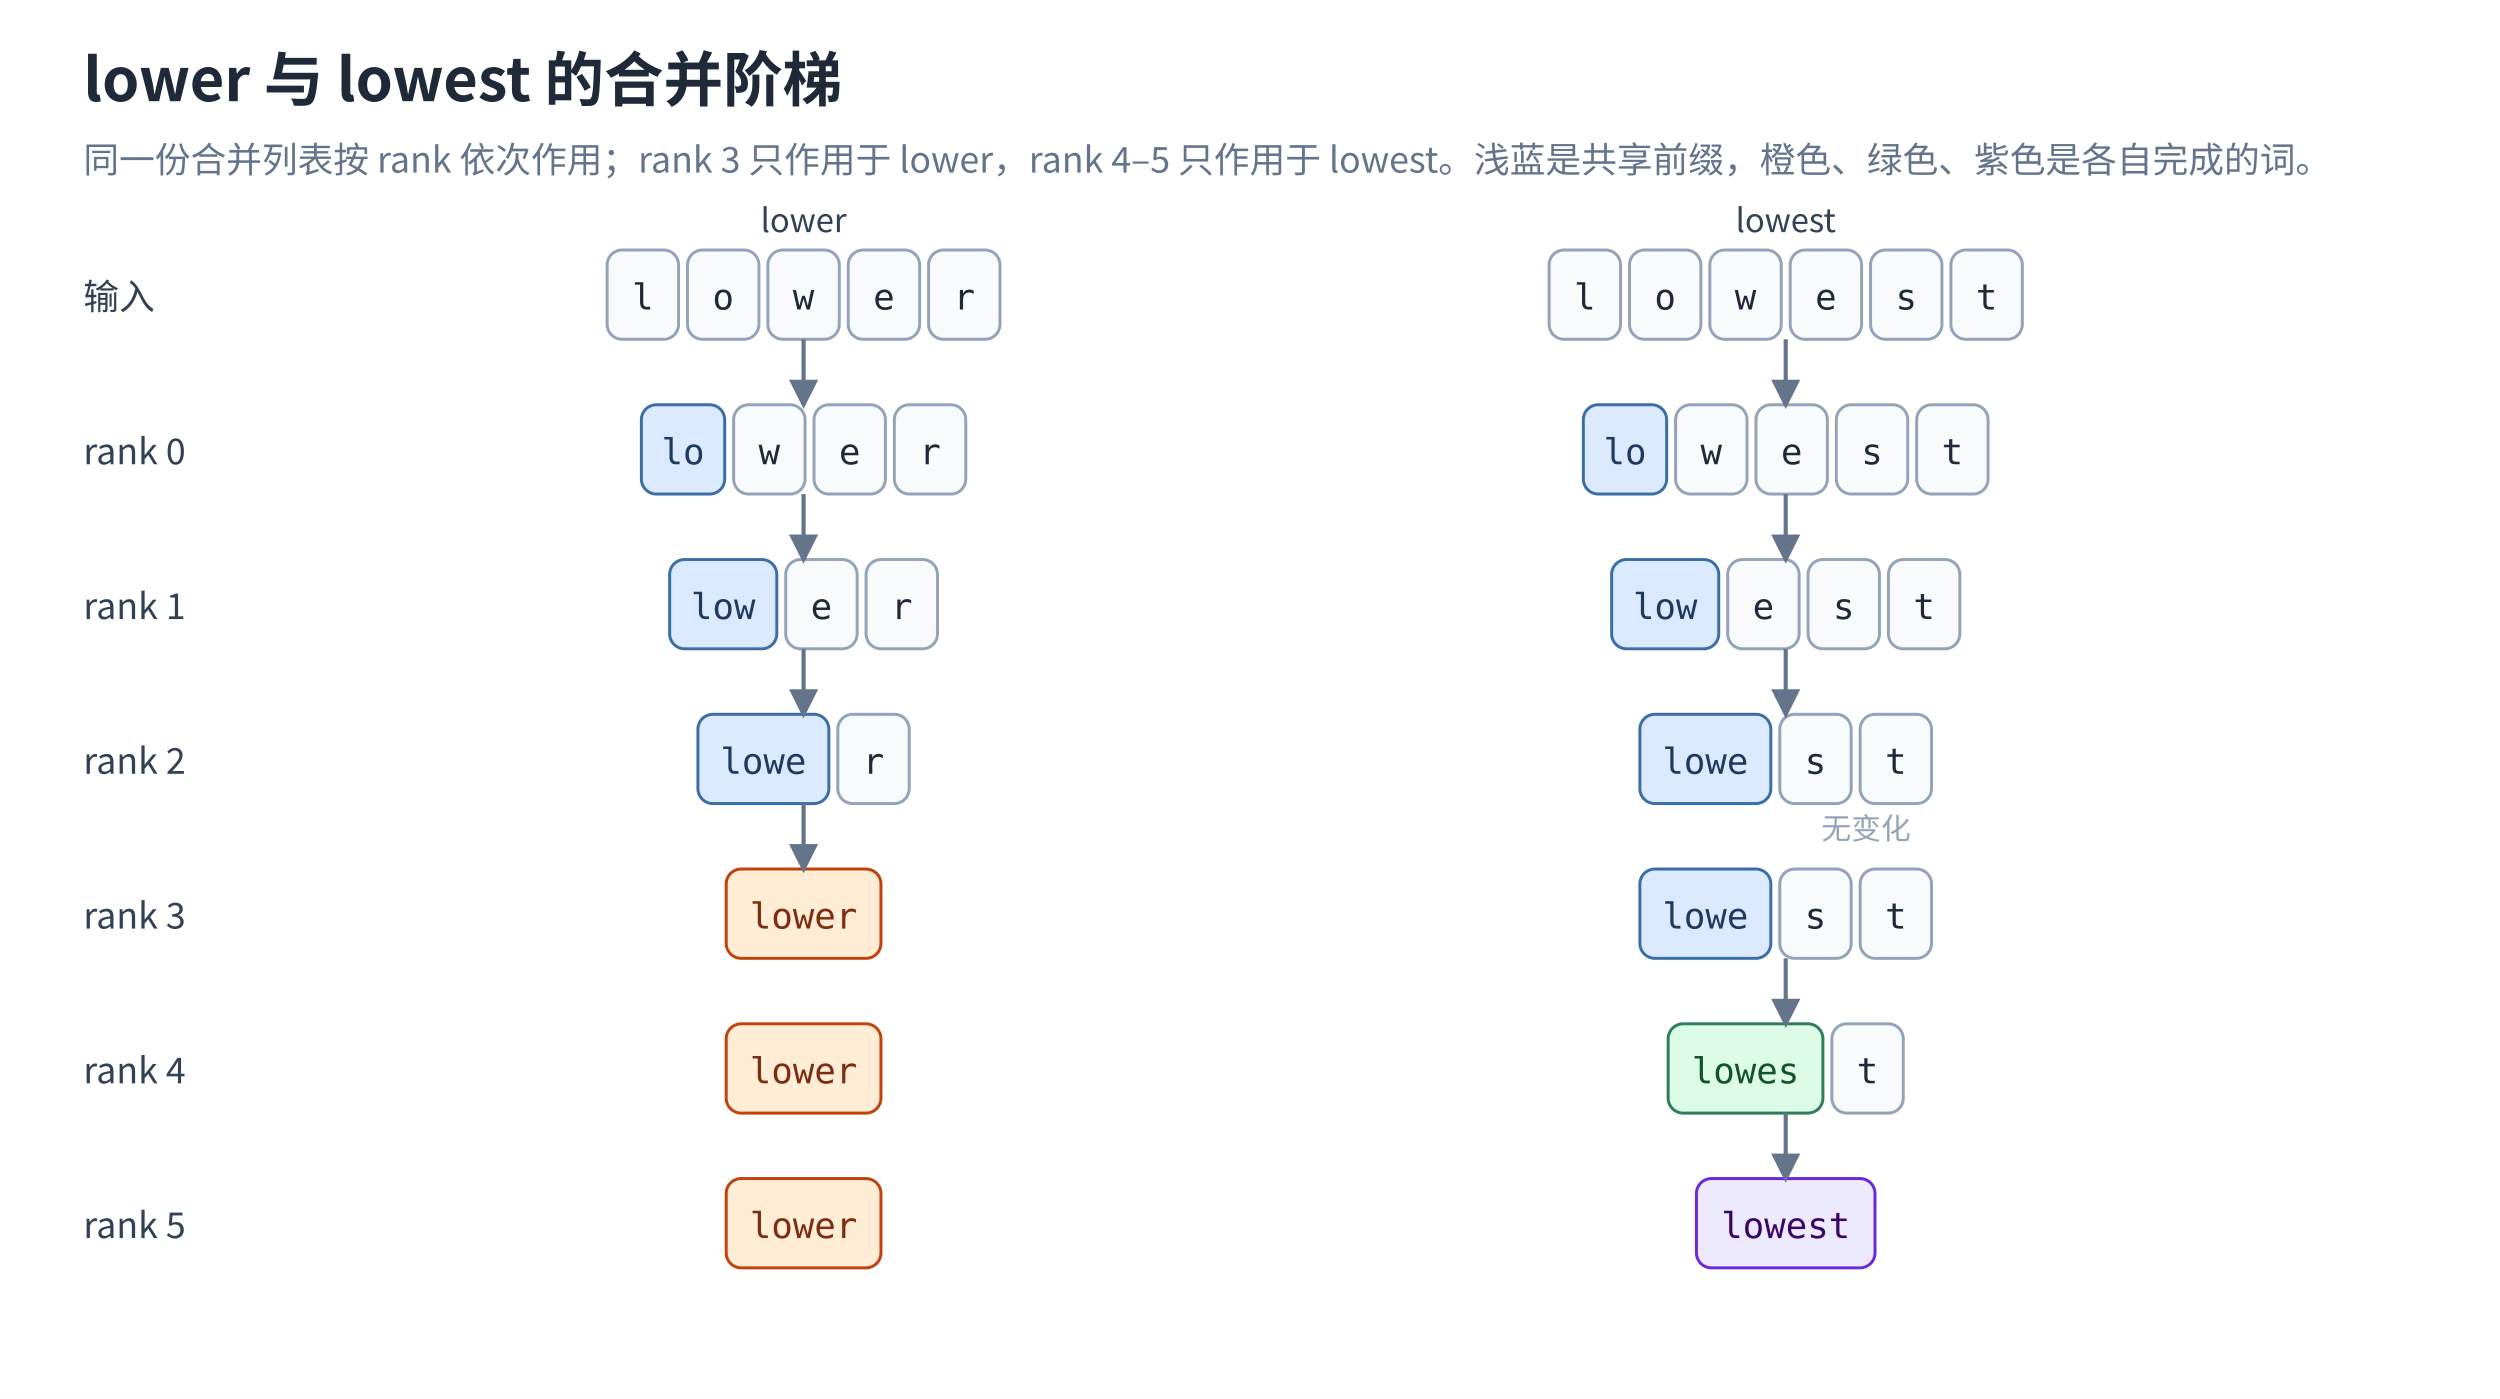
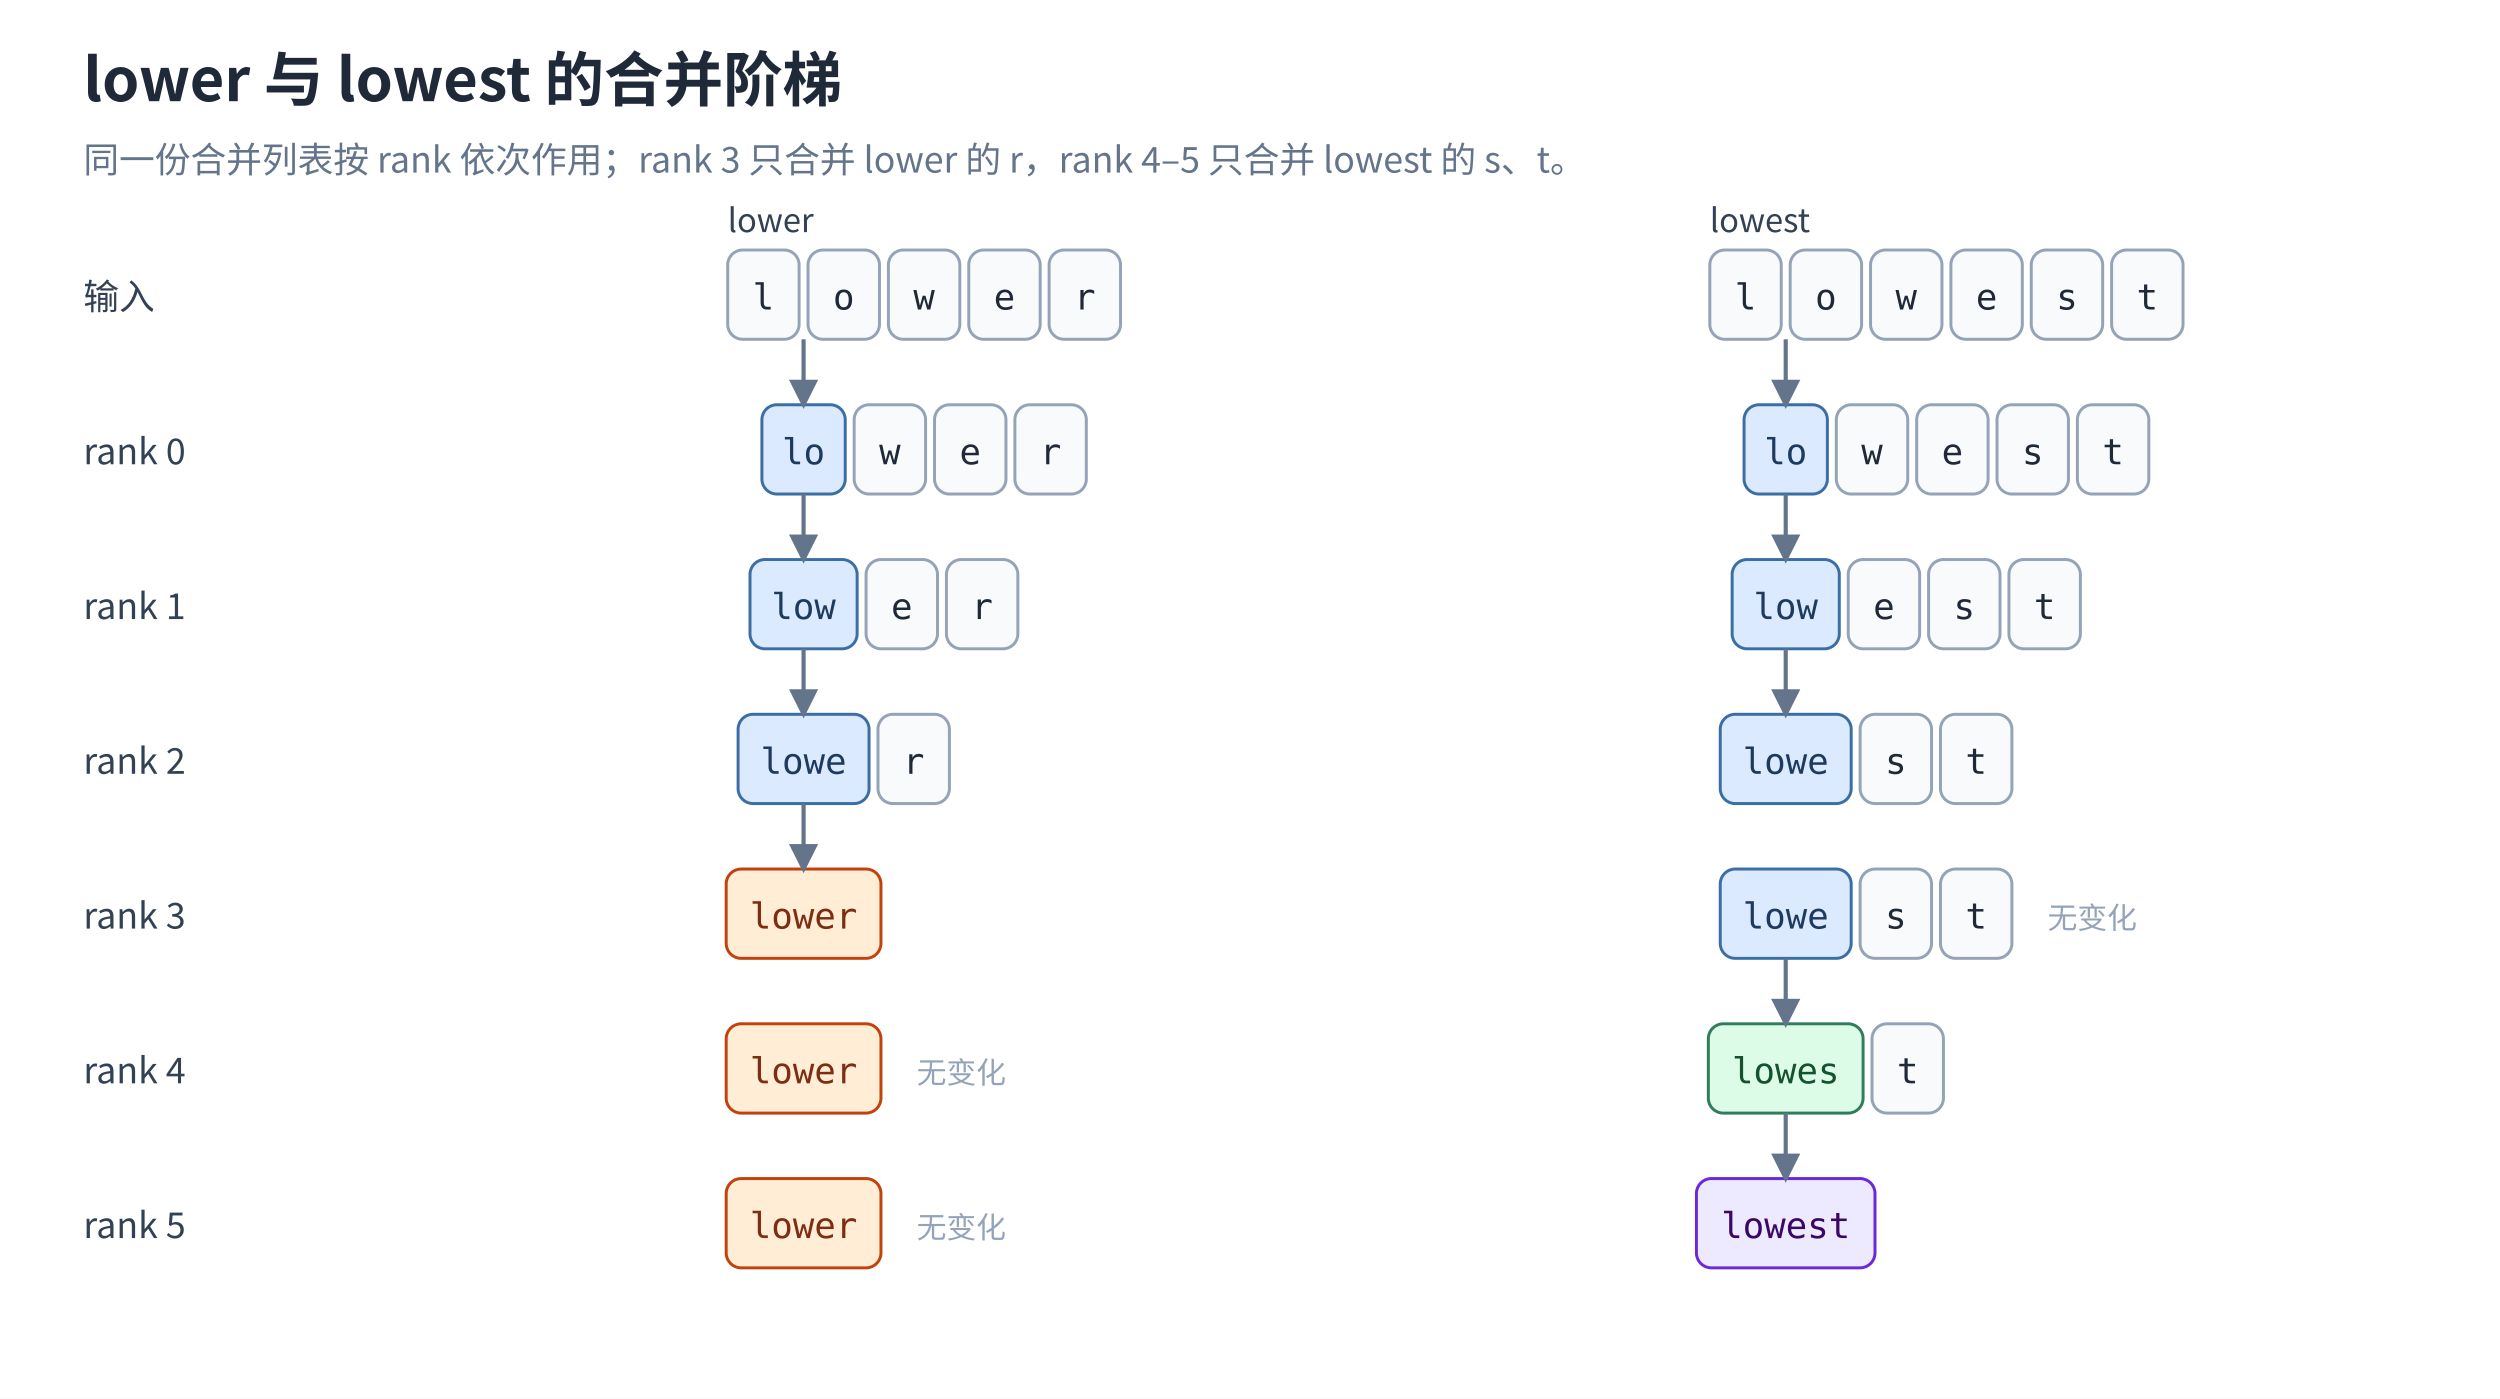
<svg xmlns="http://www.w3.org/2000/svg" width="840" height="470" style="width:100%;height:auto" viewBox="0 0 840 470" role="img" aria-labelledby="title desc">
  <rect width="840" height="470" fill="#ffffff" />
  <text x="28" y="34" font-family="system-ui, 'Noto Sans CJK SC', sans-serif" font-size="20" font-weight="600" fill="#1f2937">lower 与 lowest 的合并阶梯</text>
-   <text x="28" y="58" font-family="system-ui, 'Noto Sans CJK SC', sans-serif" font-size="12" fill="#64748b">同一份合并列表按 rank 依次作用；rank 3 只作用于 lower，rank 4–5 只作用于 lowest。浅蓝是共享前缀，橙色、绿色、紫色是各自完成的词。</text>
+   <text x="28" y="58" font-family="system-ui, 'Noto Sans CJK SC', sans-serif" font-size="12" fill="#64748b">同一份合并列表按 rank 依次作用；rank 3 只合并 lower 的 r，rank 4–5 只合并 lowest 的 s、t。</text>
  <defs>
    <marker id="arrow" markerWidth="7" markerHeight="7" refX="6" refY="3.5" orient="auto">
      <path d="M0,0 L7,3.5 L0,7 z" fill="#64748b" />
    </marker>
  </defs>
-   <text x="270" y="78" text-anchor="middle" font-family="system-ui, 'Noto Sans CJK SC', sans-serif" font-size="11" fill="#334155">lower</text>
-   <text x="600" y="78" text-anchor="middle" font-family="system-ui, 'Noto Sans CJK SC', sans-serif" font-size="11" fill="#334155">lowest</text>
+   <text x="244.5" y="78" font-family="system-ui, 'Noto Sans CJK SC', sans-serif" font-size="11" fill="#334155">lower</text>
+   <text x="574.5" y="78" font-family="system-ui, 'Noto Sans CJK SC', sans-serif" font-size="11" fill="#334155">lowest</text>
  <text x="28" y="104" font-family="system-ui, 'Noto Sans CJK SC', sans-serif" font-size="12" fill="#334155">输入</text>
-   <rect x="204.0" y="84" width="24" height="30" rx="5" fill="#f8fafc" stroke="#94a3b8" />
-   <text x="216.0" y="104" text-anchor="middle" font-family="ui-monospace, monospace" font-size="12" fill="#1f2937">l</text>
-   <rect x="231.0" y="84" width="24" height="30" rx="5" fill="#f8fafc" stroke="#94a3b8" />
-   <text x="243.0" y="104" text-anchor="middle" font-family="ui-monospace, monospace" font-size="12" fill="#1f2937">o</text>
-   <rect x="258.0" y="84" width="24" height="30" rx="5" fill="#f8fafc" stroke="#94a3b8" />
-   <text x="270.0" y="104" text-anchor="middle" font-family="ui-monospace, monospace" font-size="12" fill="#1f2937">w</text>
-   <rect x="285.0" y="84" width="24" height="30" rx="5" fill="#f8fafc" stroke="#94a3b8" />
-   <text x="297.0" y="104" text-anchor="middle" font-family="ui-monospace, monospace" font-size="12" fill="#1f2937">e</text>
-   <rect x="312.0" y="84" width="24" height="30" rx="5" fill="#f8fafc" stroke="#94a3b8" />
-   <text x="324.0" y="104" text-anchor="middle" font-family="ui-monospace, monospace" font-size="12" fill="#1f2937">r</text>
-   <rect x="520.5" y="84" width="24" height="30" rx="5" fill="#f8fafc" stroke="#94a3b8" />
-   <text x="532.5" y="104" text-anchor="middle" font-family="ui-monospace, monospace" font-size="12" fill="#1f2937">l</text>
-   <rect x="547.5" y="84" width="24" height="30" rx="5" fill="#f8fafc" stroke="#94a3b8" />
-   <text x="559.5" y="104" text-anchor="middle" font-family="ui-monospace, monospace" font-size="12" fill="#1f2937">o</text>
+   <rect x="244.5" y="84" width="24" height="30" rx="5" fill="#f8fafc" stroke="#94a3b8" />
+   <text x="256.5" y="104" text-anchor="middle" font-family="ui-monospace, monospace" font-size="12" fill="#1f2937">l</text>
+   <rect x="271.5" y="84" width="24" height="30" rx="5" fill="#f8fafc" stroke="#94a3b8" />
+   <text x="283.5" y="104" text-anchor="middle" font-family="ui-monospace, monospace" font-size="12" fill="#1f2937">o</text>
+   <rect x="298.5" y="84" width="24" height="30" rx="5" fill="#f8fafc" stroke="#94a3b8" />
+   <text x="310.5" y="104" text-anchor="middle" font-family="ui-monospace, monospace" font-size="12" fill="#1f2937">w</text>
+   <rect x="325.5" y="84" width="24" height="30" rx="5" fill="#f8fafc" stroke="#94a3b8" />
+   <text x="337.5" y="104" text-anchor="middle" font-family="ui-monospace, monospace" font-size="12" fill="#1f2937">e</text>
+   <rect x="352.5" y="84" width="24" height="30" rx="5" fill="#f8fafc" stroke="#94a3b8" />
+   <text x="364.5" y="104" text-anchor="middle" font-family="ui-monospace, monospace" font-size="12" fill="#1f2937">r</text>
  <rect x="574.5" y="84" width="24" height="30" rx="5" fill="#f8fafc" stroke="#94a3b8" />
-   <text x="586.5" y="104" text-anchor="middle" font-family="ui-monospace, monospace" font-size="12" fill="#1f2937">w</text>
+   <text x="586.5" y="104" text-anchor="middle" font-family="ui-monospace, monospace" font-size="12" fill="#1f2937">l</text>
  <rect x="601.5" y="84" width="24" height="30" rx="5" fill="#f8fafc" stroke="#94a3b8" />
-   <text x="613.5" y="104" text-anchor="middle" font-family="ui-monospace, monospace" font-size="12" fill="#1f2937">e</text>
+   <text x="613.5" y="104" text-anchor="middle" font-family="ui-monospace, monospace" font-size="12" fill="#1f2937">o</text>
  <rect x="628.5" y="84" width="24" height="30" rx="5" fill="#f8fafc" stroke="#94a3b8" />
-   <text x="640.5" y="104" text-anchor="middle" font-family="ui-monospace, monospace" font-size="12" fill="#1f2937">s</text>
+   <text x="640.5" y="104" text-anchor="middle" font-family="ui-monospace, monospace" font-size="12" fill="#1f2937">w</text>
  <rect x="655.5" y="84" width="24" height="30" rx="5" fill="#f8fafc" stroke="#94a3b8" />
-   <text x="667.5" y="104" text-anchor="middle" font-family="ui-monospace, monospace" font-size="12" fill="#1f2937">t</text>
+   <text x="667.5" y="104" text-anchor="middle" font-family="ui-monospace, monospace" font-size="12" fill="#1f2937">e</text>
+   <rect x="682.5" y="84" width="24" height="30" rx="5" fill="#f8fafc" stroke="#94a3b8" />
+   <text x="694.5" y="104" text-anchor="middle" font-family="ui-monospace, monospace" font-size="12" fill="#1f2937">s</text>
+   <rect x="709.5" y="84" width="24" height="30" rx="5" fill="#f8fafc" stroke="#94a3b8" />
+   <text x="721.5" y="104" text-anchor="middle" font-family="ui-monospace, monospace" font-size="12" fill="#1f2937">t</text>
  <text x="28" y="156" font-family="system-ui, 'Noto Sans CJK SC', sans-serif" font-size="12" fill="#334155">rank 0</text>
-   <rect x="215.5" y="136" width="28" height="30" rx="5" fill="#dbeafe" stroke="#3b6ea5" />
-   <text x="229.5" y="156" text-anchor="middle" font-family="ui-monospace, monospace" font-size="12" fill="#1e3a5f">lo</text>
-   <rect x="246.5" y="136" width="24" height="30" rx="5" fill="#f8fafc" stroke="#94a3b8" />
-   <text x="258.5" y="156" text-anchor="middle" font-family="ui-monospace, monospace" font-size="12" fill="#1f2937">w</text>
-   <rect x="273.5" y="136" width="24" height="30" rx="5" fill="#f8fafc" stroke="#94a3b8" />
-   <text x="285.5" y="156" text-anchor="middle" font-family="ui-monospace, monospace" font-size="12" fill="#1f2937">e</text>
-   <rect x="300.5" y="136" width="24" height="30" rx="5" fill="#f8fafc" stroke="#94a3b8" />
-   <text x="312.5" y="156" text-anchor="middle" font-family="ui-monospace, monospace" font-size="12" fill="#1f2937">r</text>
-   <rect x="532.0" y="136" width="28" height="30" rx="5" fill="#dbeafe" stroke="#3b6ea5" />
-   <text x="546.0" y="156" text-anchor="middle" font-family="ui-monospace, monospace" font-size="12" fill="#1e3a5f">lo</text>
-   <rect x="563.0" y="136" width="24" height="30" rx="5" fill="#f8fafc" stroke="#94a3b8" />
-   <text x="575.0" y="156" text-anchor="middle" font-family="ui-monospace, monospace" font-size="12" fill="#1f2937">w</text>
-   <rect x="590.0" y="136" width="24" height="30" rx="5" fill="#f8fafc" stroke="#94a3b8" />
-   <text x="602.0" y="156" text-anchor="middle" font-family="ui-monospace, monospace" font-size="12" fill="#1f2937">e</text>
-   <rect x="617.0" y="136" width="24" height="30" rx="5" fill="#f8fafc" stroke="#94a3b8" />
-   <text x="629.0" y="156" text-anchor="middle" font-family="ui-monospace, monospace" font-size="12" fill="#1f2937">s</text>
-   <rect x="644.0" y="136" width="24" height="30" rx="5" fill="#f8fafc" stroke="#94a3b8" />
-   <text x="656.0" y="156" text-anchor="middle" font-family="ui-monospace, monospace" font-size="12" fill="#1f2937">t</text>
+   <rect x="256" y="136" width="28" height="30" rx="5" fill="#dbeafe" stroke="#3b6ea5" />
+   <text x="270" y="156" text-anchor="middle" font-family="ui-monospace, monospace" font-size="12" fill="#1e3a5f">lo</text>
+   <rect x="287" y="136" width="24" height="30" rx="5" fill="#f8fafc" stroke="#94a3b8" />
+   <text x="299" y="156" text-anchor="middle" font-family="ui-monospace, monospace" font-size="12" fill="#1f2937">w</text>
+   <rect x="314" y="136" width="24" height="30" rx="5" fill="#f8fafc" stroke="#94a3b8" />
+   <text x="326" y="156" text-anchor="middle" font-family="ui-monospace, monospace" font-size="12" fill="#1f2937">e</text>
+   <rect x="341" y="136" width="24" height="30" rx="5" fill="#f8fafc" stroke="#94a3b8" />
+   <text x="353" y="156" text-anchor="middle" font-family="ui-monospace, monospace" font-size="12" fill="#1f2937">r</text>
+   <rect x="586" y="136" width="28" height="30" rx="5" fill="#dbeafe" stroke="#3b6ea5" />
+   <text x="600" y="156" text-anchor="middle" font-family="ui-monospace, monospace" font-size="12" fill="#1e3a5f">lo</text>
+   <rect x="617" y="136" width="24" height="30" rx="5" fill="#f8fafc" stroke="#94a3b8" />
+   <text x="629" y="156" text-anchor="middle" font-family="ui-monospace, monospace" font-size="12" fill="#1f2937">w</text>
+   <rect x="644" y="136" width="24" height="30" rx="5" fill="#f8fafc" stroke="#94a3b8" />
+   <text x="656" y="156" text-anchor="middle" font-family="ui-monospace, monospace" font-size="12" fill="#1f2937">e</text>
+   <rect x="671" y="136" width="24" height="30" rx="5" fill="#f8fafc" stroke="#94a3b8" />
+   <text x="683" y="156" text-anchor="middle" font-family="ui-monospace, monospace" font-size="12" fill="#1f2937">s</text>
+   <rect x="698" y="136" width="24" height="30" rx="5" fill="#f8fafc" stroke="#94a3b8" />
+   <text x="710" y="156" text-anchor="middle" font-family="ui-monospace, monospace" font-size="12" fill="#1f2937">t</text>
  <text x="28" y="208" font-family="system-ui, 'Noto Sans CJK SC', sans-serif" font-size="12" fill="#334155">rank 1</text>
-   <rect x="225.0" y="188" width="36" height="30" rx="5" fill="#dbeafe" stroke="#3b6ea5" />
-   <text x="243.0" y="208" text-anchor="middle" font-family="ui-monospace, monospace" font-size="12" fill="#1e3a5f">low</text>
-   <rect x="264.0" y="188" width="24" height="30" rx="5" fill="#f8fafc" stroke="#94a3b8" />
-   <text x="276.0" y="208" text-anchor="middle" font-family="ui-monospace, monospace" font-size="12" fill="#1f2937">e</text>
-   <rect x="291.0" y="188" width="24" height="30" rx="5" fill="#f8fafc" stroke="#94a3b8" />
-   <text x="303.0" y="208" text-anchor="middle" font-family="ui-monospace, monospace" font-size="12" fill="#1f2937">r</text>
-   <rect x="541.5" y="188" width="36" height="30" rx="5" fill="#dbeafe" stroke="#3b6ea5" />
-   <text x="559.5" y="208" text-anchor="middle" font-family="ui-monospace, monospace" font-size="12" fill="#1e3a5f">low</text>
-   <rect x="580.5" y="188" width="24" height="30" rx="5" fill="#f8fafc" stroke="#94a3b8" />
-   <text x="592.5" y="208" text-anchor="middle" font-family="ui-monospace, monospace" font-size="12" fill="#1f2937">e</text>
-   <rect x="607.5" y="188" width="24" height="30" rx="5" fill="#f8fafc" stroke="#94a3b8" />
-   <text x="619.5" y="208" text-anchor="middle" font-family="ui-monospace, monospace" font-size="12" fill="#1f2937">s</text>
-   <rect x="634.5" y="188" width="24" height="30" rx="5" fill="#f8fafc" stroke="#94a3b8" />
-   <text x="646.5" y="208" text-anchor="middle" font-family="ui-monospace, monospace" font-size="12" fill="#1f2937">t</text>
+   <rect x="252" y="188" width="36" height="30" rx="5" fill="#dbeafe" stroke="#3b6ea5" />
+   <text x="270" y="208" text-anchor="middle" font-family="ui-monospace, monospace" font-size="12" fill="#1e3a5f">low</text>
+   <rect x="291" y="188" width="24" height="30" rx="5" fill="#f8fafc" stroke="#94a3b8" />
+   <text x="303" y="208" text-anchor="middle" font-family="ui-monospace, monospace" font-size="12" fill="#1f2937">e</text>
+   <rect x="318" y="188" width="24" height="30" rx="5" fill="#f8fafc" stroke="#94a3b8" />
+   <text x="330" y="208" text-anchor="middle" font-family="ui-monospace, monospace" font-size="12" fill="#1f2937">r</text>
+   <rect x="582" y="188" width="36" height="30" rx="5" fill="#dbeafe" stroke="#3b6ea5" />
+   <text x="600" y="208" text-anchor="middle" font-family="ui-monospace, monospace" font-size="12" fill="#1e3a5f">low</text>
+   <rect x="621" y="188" width="24" height="30" rx="5" fill="#f8fafc" stroke="#94a3b8" />
+   <text x="633" y="208" text-anchor="middle" font-family="ui-monospace, monospace" font-size="12" fill="#1f2937">e</text>
+   <rect x="648" y="188" width="24" height="30" rx="5" fill="#f8fafc" stroke="#94a3b8" />
+   <text x="660" y="208" text-anchor="middle" font-family="ui-monospace, monospace" font-size="12" fill="#1f2937">s</text>
+   <rect x="675" y="188" width="24" height="30" rx="5" fill="#f8fafc" stroke="#94a3b8" />
+   <text x="687" y="208" text-anchor="middle" font-family="ui-monospace, monospace" font-size="12" fill="#1f2937">t</text>
  <text x="28" y="260" font-family="system-ui, 'Noto Sans CJK SC', sans-serif" font-size="12" fill="#334155">rank 2</text>
-   <rect x="234.5" y="240" width="44" height="30" rx="5" fill="#dbeafe" stroke="#3b6ea5" />
-   <text x="256.5" y="260" text-anchor="middle" font-family="ui-monospace, monospace" font-size="12" fill="#1e3a5f">lowe</text>
-   <rect x="281.5" y="240" width="24" height="30" rx="5" fill="#f8fafc" stroke="#94a3b8" />
-   <text x="293.5" y="260" text-anchor="middle" font-family="ui-monospace, monospace" font-size="12" fill="#1f2937">r</text>
-   <rect x="551.0" y="240" width="44" height="30" rx="5" fill="#dbeafe" stroke="#3b6ea5" />
-   <text x="573.0" y="260" text-anchor="middle" font-family="ui-monospace, monospace" font-size="12" fill="#1e3a5f">lowe</text>
-   <rect x="598.0" y="240" width="24" height="30" rx="5" fill="#f8fafc" stroke="#94a3b8" />
-   <text x="610.0" y="260" text-anchor="middle" font-family="ui-monospace, monospace" font-size="12" fill="#1f2937">s</text>
-   <rect x="625.0" y="240" width="24" height="30" rx="5" fill="#f8fafc" stroke="#94a3b8" />
-   <text x="637.0" y="260" text-anchor="middle" font-family="ui-monospace, monospace" font-size="12" fill="#1f2937">t</text>
+   <rect x="248" y="240" width="44" height="30" rx="5" fill="#dbeafe" stroke="#3b6ea5" />
+   <text x="270" y="260" text-anchor="middle" font-family="ui-monospace, monospace" font-size="12" fill="#1e3a5f">lowe</text>
+   <rect x="295" y="240" width="24" height="30" rx="5" fill="#f8fafc" stroke="#94a3b8" />
+   <text x="307" y="260" text-anchor="middle" font-family="ui-monospace, monospace" font-size="12" fill="#1f2937">r</text>
+   <rect x="578" y="240" width="44" height="30" rx="5" fill="#dbeafe" stroke="#3b6ea5" />
+   <text x="600" y="260" text-anchor="middle" font-family="ui-monospace, monospace" font-size="12" fill="#1e3a5f">lowe</text>
+   <rect x="625" y="240" width="24" height="30" rx="5" fill="#f8fafc" stroke="#94a3b8" />
+   <text x="637" y="260" text-anchor="middle" font-family="ui-monospace, monospace" font-size="12" fill="#1f2937">s</text>
+   <rect x="652" y="240" width="24" height="30" rx="5" fill="#f8fafc" stroke="#94a3b8" />
+   <text x="664" y="260" text-anchor="middle" font-family="ui-monospace, monospace" font-size="12" fill="#1f2937">t</text>
  <text x="28" y="312" font-family="system-ui, 'Noto Sans CJK SC', sans-serif" font-size="12" fill="#334155">rank 3</text>
-   <rect x="244.0" y="292" width="52" height="30" rx="5" fill="#ffedd5" stroke="#c2410c" />
-   <text x="270.0" y="312" text-anchor="middle" font-family="ui-monospace, monospace" font-size="12" fill="#7c2d12">lower</text>
-   <rect x="551.0" y="292" width="44" height="30" rx="5" fill="#dbeafe" stroke="#3b6ea5" />
-   <text x="573.0" y="312" text-anchor="middle" font-family="ui-monospace, monospace" font-size="12" fill="#1e3a5f">lowe</text>
-   <rect x="598.0" y="292" width="24" height="30" rx="5" fill="#f8fafc" stroke="#94a3b8" />
-   <text x="610.0" y="312" text-anchor="middle" font-family="ui-monospace, monospace" font-size="12" fill="#1f2937">s</text>
-   <rect x="625.0" y="292" width="24" height="30" rx="5" fill="#f8fafc" stroke="#94a3b8" />
-   <text x="637.0" y="312" text-anchor="middle" font-family="ui-monospace, monospace" font-size="12" fill="#1f2937">t</text>
+   <rect x="244" y="292" width="52" height="30" rx="5" fill="#ffedd5" stroke="#c2410c" />
+   <text x="270" y="312" text-anchor="middle" font-family="ui-monospace, monospace" font-size="12" fill="#7c2d12">lower</text>
+   <rect x="578" y="292" width="44" height="30" rx="5" fill="#dbeafe" stroke="#3b6ea5" />
+   <text x="600" y="312" text-anchor="middle" font-family="ui-monospace, monospace" font-size="12" fill="#1e3a5f">lowe</text>
+   <rect x="625" y="292" width="24" height="30" rx="5" fill="#f8fafc" stroke="#94a3b8" />
+   <text x="637" y="312" text-anchor="middle" font-family="ui-monospace, monospace" font-size="12" fill="#1f2937">s</text>
+   <rect x="652" y="292" width="24" height="30" rx="5" fill="#f8fafc" stroke="#94a3b8" />
+   <text x="664" y="312" text-anchor="middle" font-family="ui-monospace, monospace" font-size="12" fill="#1f2937">t</text>
  <text x="28" y="364" font-family="system-ui, 'Noto Sans CJK SC', sans-serif" font-size="12" fill="#334155">rank 4</text>
-   <rect x="244.0" y="344" width="52" height="30" rx="5" fill="#ffedd5" stroke="#c2410c" />
-   <text x="270.0" y="364" text-anchor="middle" font-family="ui-monospace, monospace" font-size="12" fill="#7c2d12">lower</text>
-   <rect x="560.5" y="344" width="52" height="30" rx="5" fill="#dcfce7" stroke="#2f7d5c" />
-   <text x="586.5" y="364" text-anchor="middle" font-family="ui-monospace, monospace" font-size="12" fill="#14532d">lowes</text>
-   <rect x="615.5" y="344" width="24" height="30" rx="5" fill="#f8fafc" stroke="#94a3b8" />
-   <text x="627.5" y="364" text-anchor="middle" font-family="ui-monospace, monospace" font-size="12" fill="#1f2937">t</text>
+   <rect x="244" y="344" width="52" height="30" rx="5" fill="#ffedd5" stroke="#c2410c" />
+   <text x="270" y="364" text-anchor="middle" font-family="ui-monospace, monospace" font-size="12" fill="#7c2d12">lower</text>
+   <rect x="574" y="344" width="52" height="30" rx="5" fill="#dcfce7" stroke="#2f7d5c" />
+   <text x="600" y="364" text-anchor="middle" font-family="ui-monospace, monospace" font-size="12" fill="#14532d">lowes</text>
+   <rect x="629" y="344" width="24" height="30" rx="5" fill="#f8fafc" stroke="#94a3b8" />
+   <text x="641" y="364" text-anchor="middle" font-family="ui-monospace, monospace" font-size="12" fill="#1f2937">t</text>
  <text x="28" y="416" font-family="system-ui, 'Noto Sans CJK SC', sans-serif" font-size="12" fill="#334155">rank 5</text>
-   <rect x="244.0" y="396" width="52" height="30" rx="5" fill="#ffedd5" stroke="#c2410c" />
-   <text x="270.0" y="416" text-anchor="middle" font-family="ui-monospace, monospace" font-size="12" fill="#7c2d12">lower</text>
-   <rect x="570.0" y="396" width="60" height="30" rx="5" fill="#ede9fe" stroke="#6d28d9" />
-   <text x="600.0" y="416" text-anchor="middle" font-family="ui-monospace, monospace" font-size="12" fill="#3b0764">lowest</text>
+   <rect x="244" y="396" width="52" height="30" rx="5" fill="#ffedd5" stroke="#c2410c" />
+   <text x="270" y="416" text-anchor="middle" font-family="ui-monospace, monospace" font-size="12" fill="#7c2d12">lower</text>
+   <rect x="570" y="396" width="60" height="30" rx="5" fill="#ede9fe" stroke="#6d28d9" />
+   <text x="600" y="416" text-anchor="middle" font-family="ui-monospace, monospace" font-size="12" fill="#3b0764">lowest</text>
  <line x1="270" y1="114" x2="270" y2="136" stroke="#64748b" stroke-width="1.4" marker-end="url(#arrow)" />
  <line x1="600" y1="114" x2="600" y2="136" stroke="#64748b" stroke-width="1.4" marker-end="url(#arrow)" />
  <line x1="270" y1="166" x2="270" y2="188" stroke="#64748b" stroke-width="1.4" marker-end="url(#arrow)" />
  <line x1="600" y1="166" x2="600" y2="188" stroke="#64748b" stroke-width="1.4" marker-end="url(#arrow)" />
  <line x1="270" y1="218" x2="270" y2="240" stroke="#64748b" stroke-width="1.4" marker-end="url(#arrow)" />
  <line x1="600" y1="218" x2="600" y2="240" stroke="#64748b" stroke-width="1.4" marker-end="url(#arrow)" />
  <line x1="270" y1="270" x2="270" y2="292" stroke="#64748b" stroke-width="1.4" marker-end="url(#arrow)" />
-   <text x="612" y="282" font-family="system-ui, 'Noto Sans CJK SC', sans-serif" font-size="10" fill="#94a3b8">无变化</text>
  <line x1="600" y1="322" x2="600" y2="344" stroke="#64748b" stroke-width="1.4" marker-end="url(#arrow)" />
  <line x1="600" y1="374" x2="600" y2="396" stroke="#64748b" stroke-width="1.4" marker-end="url(#arrow)" />
+   <text x="688" y="312" font-family="system-ui, 'Noto Sans CJK SC', sans-serif" font-size="10" fill="#94a3b8">无变化</text>
+   <text x="308" y="364" font-family="system-ui, 'Noto Sans CJK SC', sans-serif" font-size="10" fill="#94a3b8">无变化</text>
+   <text x="308" y="416" font-family="system-ui, 'Noto Sans CJK SC', sans-serif" font-size="10" fill="#94a3b8">无变化</text>
</svg>
